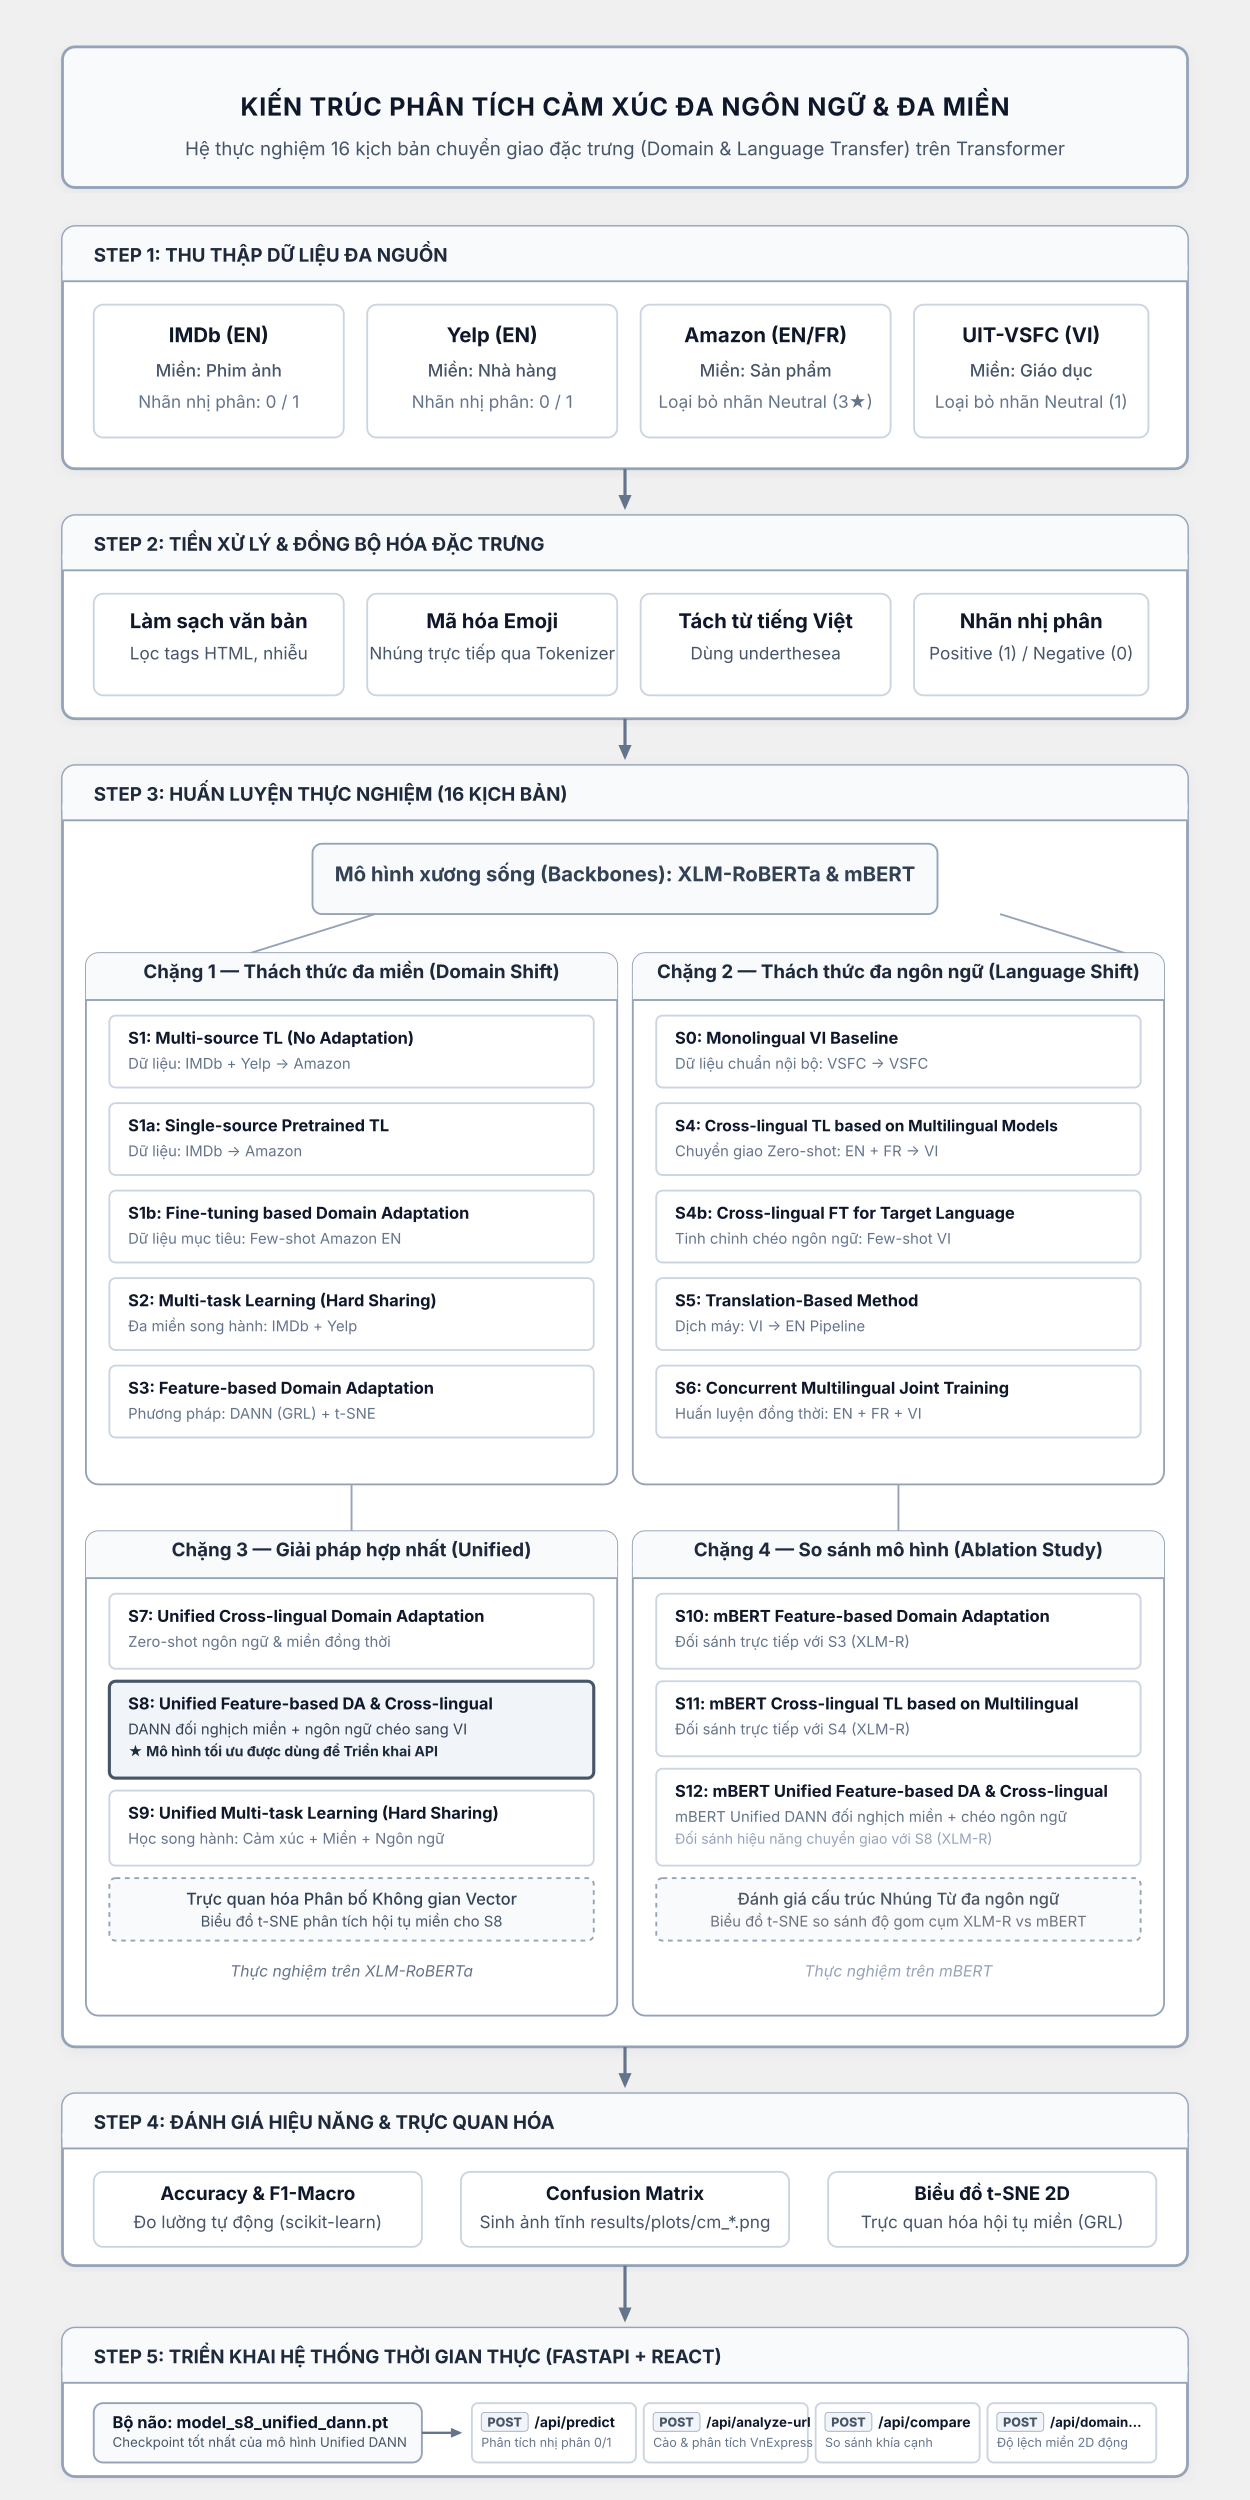
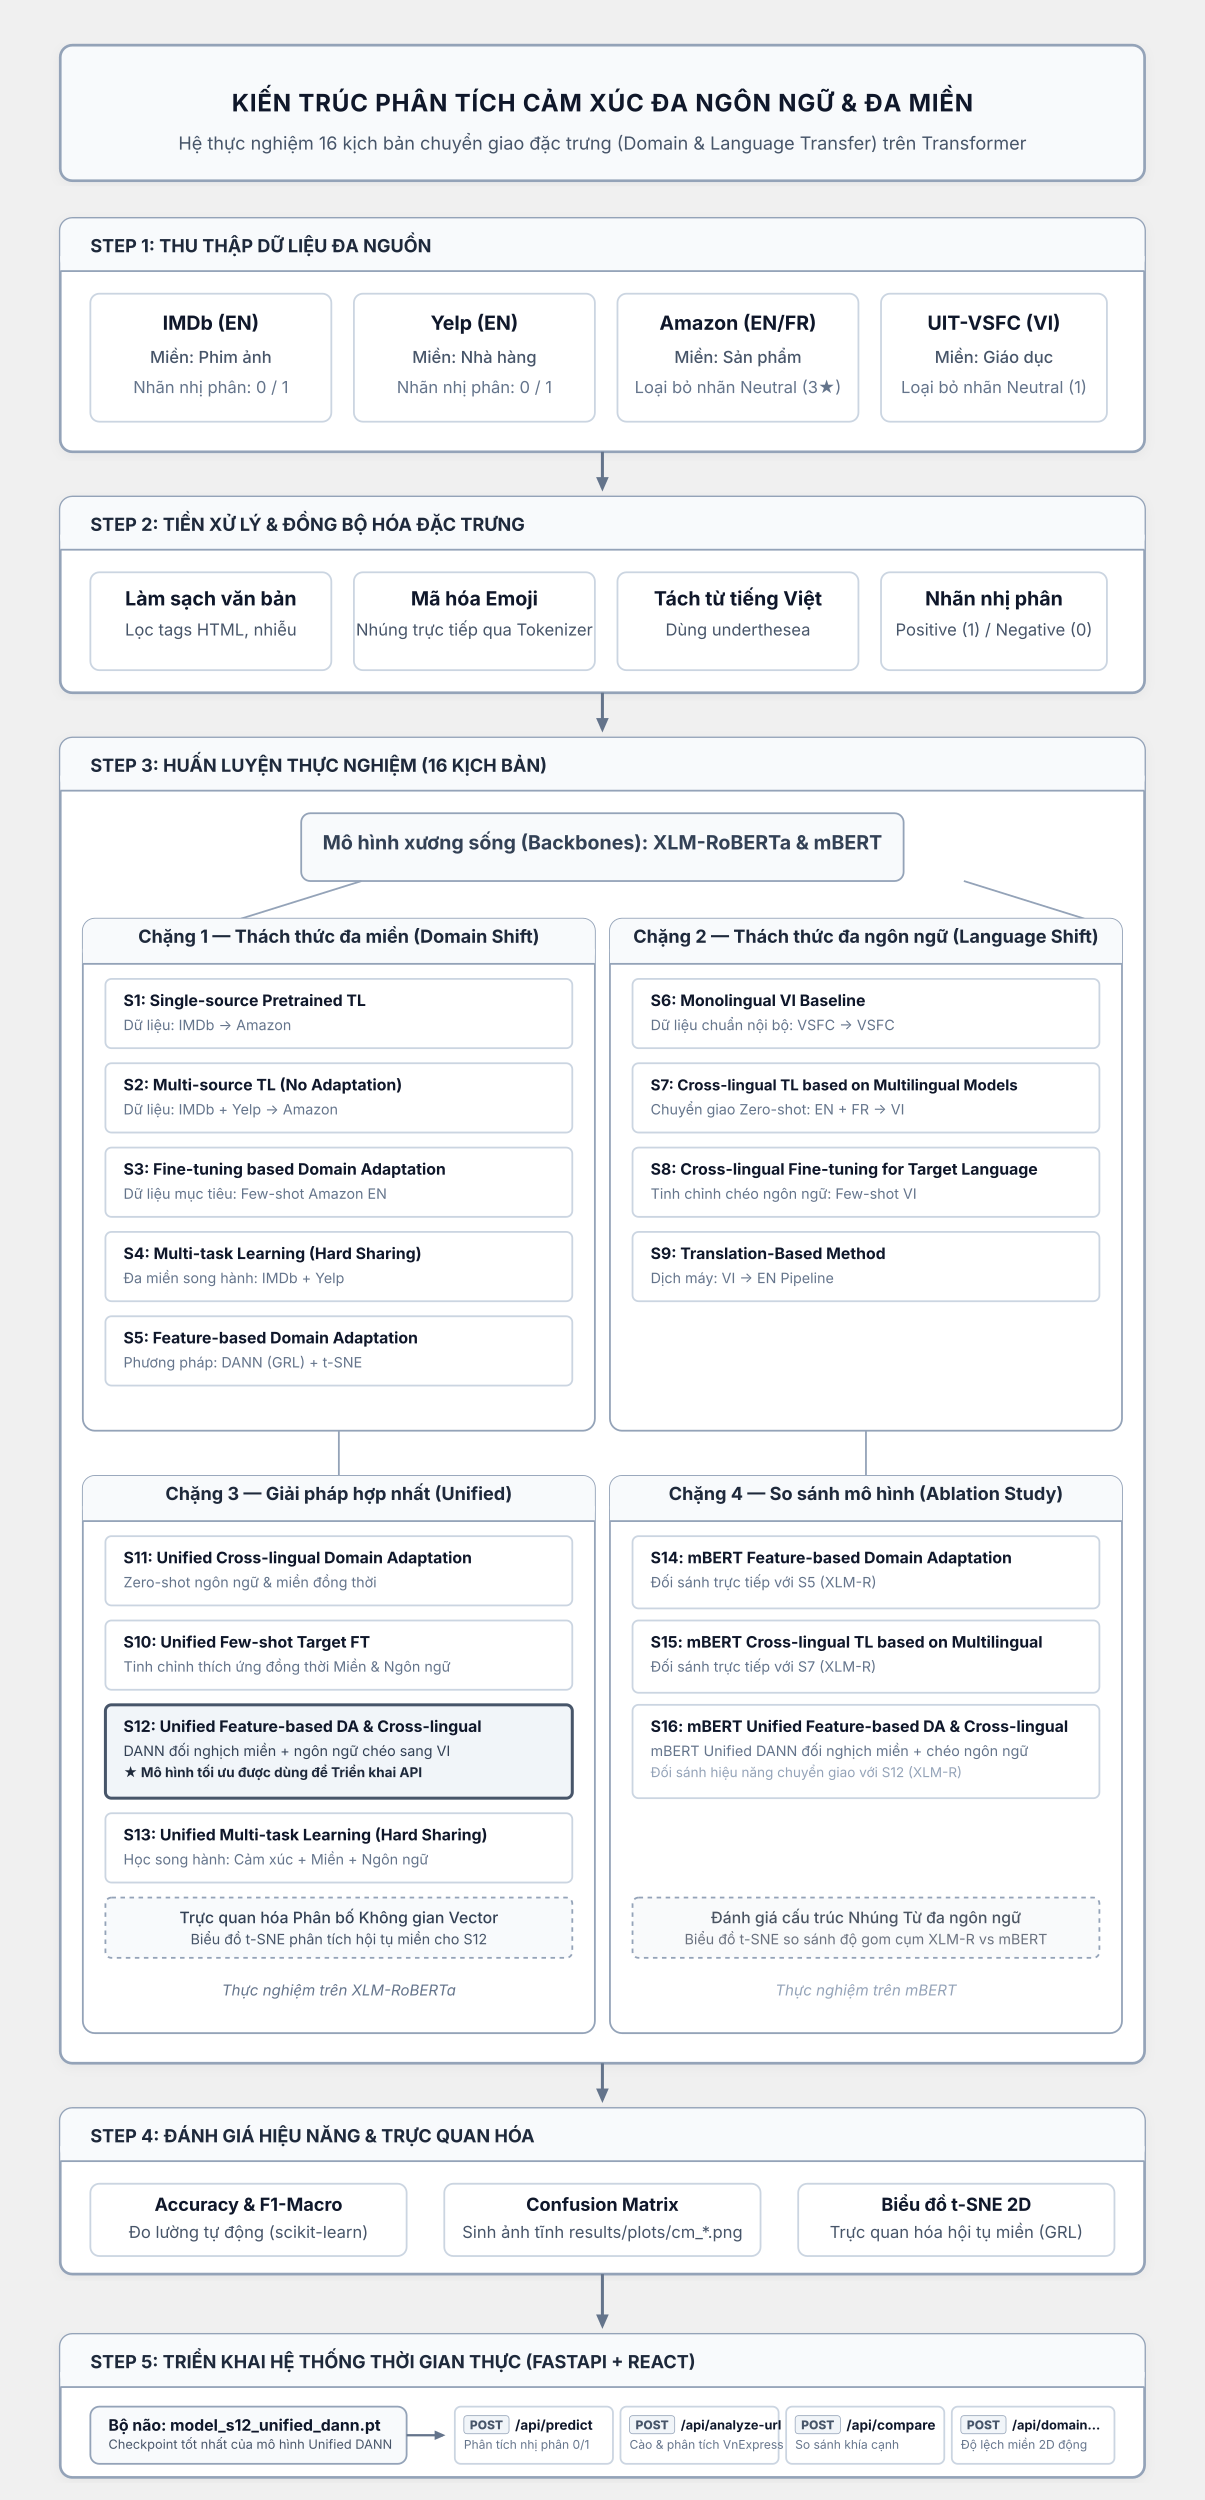
- <svg xmlns="http://www.w3.org/2000/svg" width="100%" height="100%" viewBox="0 0 800 1600" style="background-color: #FFFFFF; font-family: 'Inter', -apple-system, BlinkMacSystemFont, 'Segoe UI', Roboto, sans-serif;">
+ <svg xmlns="http://www.w3.org/2000/svg" width="100%" height="100%" viewBox="0 0 800 1660" style="background-color: #FFFFFF; font-family: 'Inter', -apple-system, BlinkMacSystemFont, 'Segoe UI', Roboto, sans-serif;">
  <defs>
    <filter id="card-shadow" x="-4%" y="-4%" width="108%" height="108%">
      <feDropShadow dx="0" dy="2" stdDeviation="4" flood-color="#000000" flood-opacity="0.04" />
    </filter>
    <marker id="arrowhead" viewBox="0 0 10 10" refX="6" refY="5" markerWidth="6" markerHeight="6" orient="auto-start-reverse">
      <path d="M 0 1.5 L 8 5 L 0 8.5 z" fill="#64748B" />
    </marker>
  </defs>
  <g transform="translate(40, 30)">
    <rect width="720" height="90" rx="8" fill="#F8FAFC" stroke="#94A3B8" stroke-width="1.8" filter="url(#card-shadow)" />
    <text x="360" y="38" text-anchor="middle" dominant-baseline="middle" fill="#0F172A" font-size="16" font-weight="700" letter-spacing="0.5">KIẾN TRÚC PHÂN TÍCH CẢM XÚC ĐA NGÔN NGỮ &amp; ĐA MIỀN</text>
    <text x="360" y="65" text-anchor="middle" dominant-baseline="middle" fill="#475569" font-size="12" font-weight="400">Hệ thực nghiệm 16 kịch bản chuyển giao đặc trưng (Domain &amp; Language Transfer) trên Transformer</text>
  </g>
  <g transform="translate(40, 145)">
    <rect width="720" height="155" rx="8" fill="#FFFFFF" stroke="#94A3B8" stroke-width="1.8" filter="url(#card-shadow)" />
    <rect width="720" height="35" rx="8" fill="#F8FAFC" />
    <rect y="25" width="720" height="10" fill="#F8FAFC" />
    <line x1="0" y1="35" x2="720" y2="35" stroke="#94A3B8" stroke-width="1.2" />
    <text x="20" y="18" dominant-baseline="middle" fill="#1E293B" font-size="12" font-weight="700">STEP 1: THU THẬP DỮ LIỆU ĐA NGUỒN</text>
    <g transform="translate(20, 50)">
      <rect width="160" height="85" rx="6" fill="#FFFFFF" stroke="#CBD5E1" stroke-width="1.2" />
      <text x="80" y="24" text-anchor="middle" fill="#0F172A" font-size="13" font-weight="700">IMDb (EN)</text>
      <text x="80" y="46" text-anchor="middle" fill="#475569" font-size="11" font-weight="500">Miền: Phim ảnh</text>
      <text x="80" y="66" text-anchor="middle" fill="#64748B" font-size="11" font-weight="400">Nhãn nhị phân: 0 / 1</text>
    </g>
    <g transform="translate(195, 50)">
      <rect width="160" height="85" rx="6" fill="#FFFFFF" stroke="#CBD5E1" stroke-width="1.2" />
      <text x="80" y="24" text-anchor="middle" fill="#0F172A" font-size="13" font-weight="700">Yelp (EN)</text>
      <text x="80" y="46" text-anchor="middle" fill="#475569" font-size="11" font-weight="500">Miền: Nhà hàng</text>
      <text x="80" y="66" text-anchor="middle" fill="#64748B" font-size="11" font-weight="400">Nhãn nhị phân: 0 / 1</text>
    </g>
    <g transform="translate(370, 50)">
      <rect width="160" height="85" rx="6" fill="#FFFFFF" stroke="#CBD5E1" stroke-width="1.2" />
      <text x="80" y="24" text-anchor="middle" fill="#0F172A" font-size="13" font-weight="700">Amazon (EN/FR)</text>
      <text x="80" y="46" text-anchor="middle" fill="#475569" font-size="11" font-weight="500">Miền: Sản phẩm</text>
      <text x="80" y="66" text-anchor="middle" fill="#64748B" font-size="11" font-weight="400">Loại bỏ nhãn Neutral (3★)</text>
    </g>
    <g transform="translate(545, 50)">
      <rect width="150" height="85" rx="6" fill="#FFFFFF" stroke="#CBD5E1" stroke-width="1.2" />
      <text x="75" y="24" text-anchor="middle" fill="#0F172A" font-size="13" font-weight="700">UIT-VSFC (VI)</text>
      <text x="75" y="46" text-anchor="middle" fill="#475569" font-size="11" font-weight="500">Miền: Giáo dục</text>
      <text x="75" y="66" text-anchor="middle" fill="#64748B" font-size="11" font-weight="400">Loại bỏ nhãn Neutral (1)</text>
    </g>
  </g>
  <line x1="400" y1="300" x2="400" y2="324" stroke="#64748B" stroke-width="2" marker-end="url(#arrowhead)" />
  <g transform="translate(40, 330)">
    <rect width="720" height="130" rx="8" fill="#FFFFFF" stroke="#94A3B8" stroke-width="1.8" filter="url(#card-shadow)" />
    <rect width="720" height="35" rx="8" fill="#F8FAFC" />
    <rect y="25" width="720" height="10" fill="#F8FAFC" />
    <line x1="0" y1="35" x2="720" y2="35" stroke="#94A3B8" stroke-width="1.2" />
    <text x="20" y="18" dominant-baseline="middle" fill="#1E293B" font-size="12" font-weight="700">STEP 2: TIỀN XỬ LÝ &amp; ĐỒNG BỘ HÓA ĐẶC TRƯNG</text>
    <g transform="translate(20, 50)">
      <rect width="160" height="65" rx="6" fill="#FFFFFF" stroke="#CBD5E1" stroke-width="1.2" />
      <text x="80" y="22" text-anchor="middle" fill="#0F172A" font-size="13" font-weight="700">Làm sạch văn bản</text>
      <text x="80" y="42" text-anchor="middle" fill="#475569" font-size="11" font-weight="400">Lọc tags HTML, nhiễu</text>
    </g>
    <g transform="translate(195, 50)">
      <rect width="160" height="65" rx="6" fill="#FFFFFF" stroke="#CBD5E1" stroke-width="1.2" />
      <text x="80" y="22" text-anchor="middle" fill="#0F172A" font-size="13" font-weight="700">Mã hóa Emoji</text>
      <text x="80" y="42" text-anchor="middle" fill="#475569" font-size="11" font-weight="400">Nhúng trực tiếp qua Tokenizer</text>
    </g>
    <g transform="translate(370, 50)">
      <rect width="160" height="65" rx="6" fill="#FFFFFF" stroke="#CBD5E1" stroke-width="1.2" />
      <text x="80" y="22" text-anchor="middle" fill="#0F172A" font-size="13" font-weight="700">Tách từ tiếng Việt</text>
      <text x="80" y="42" text-anchor="middle" fill="#475569" font-size="11" font-weight="400">Dùng underthesea</text>
    </g>
    <g transform="translate(545, 50)">
      <rect width="150" height="65" rx="6" fill="#FFFFFF" stroke="#CBD5E1" stroke-width="1.2" />
      <text x="75" y="22" text-anchor="middle" fill="#0F172A" font-size="13" font-weight="700">Nhãn nhị phân</text>
      <text x="75" y="42" text-anchor="middle" fill="#475569" font-size="11" font-weight="400">Positive (1) / Negative (0)</text>
    </g>
  </g>
  <line x1="400" y1="460" x2="400" y2="484" stroke="#64748B" stroke-width="2" marker-end="url(#arrowhead)" />
  <g transform="translate(40, 490)">
-     <rect width="720" height="820" rx="8" fill="#FFFFFF" stroke="#94A3B8" stroke-width="1.8" filter="url(#card-shadow)" />
+     <rect width="720" height="880" rx="8" fill="#FFFFFF" stroke="#94A3B8" stroke-width="1.8" filter="url(#card-shadow)" />
    <rect width="720" height="35" rx="8" fill="#F8FAFC" />
    <rect y="25" width="720" height="10" fill="#F8FAFC" />
    <line x1="0" y1="35" x2="720" y2="35" stroke="#94A3B8" stroke-width="1.2" />
    <text x="20" y="18" dominant-baseline="middle" fill="#1E293B" font-size="12" font-weight="700">STEP 3: HUẤN LUYỆN THỰC NGHIỆM (16 KỊCH BẢN)</text>
    <g transform="translate(160, 50)">
      <rect width="400" height="45" rx="6" fill="#F8FAFC" stroke="#94A3B8" stroke-width="1.2" />
      <text x="200" y="24" text-anchor="middle" fill="#334155" font-size="13" font-weight="700">Mô hình xương sống (Backbones): XLM-RoBERTa &amp; mBERT</text>
    </g>
    <path d="M 200 95 L 120 120 M 600 95 L 680 120" stroke="#94A3B8" stroke-width="1.2" />
    <g transform="translate(15, 120)">
      <rect width="340" height="340" rx="8" fill="#FFFFFF" stroke="#94A3B8" stroke-width="1.2" />
      <rect width="340" height="30" rx="8" fill="#F8FAFC" />
      <rect y="20" width="340" height="10" fill="#F8FAFC" />
      <line x1="0" y1="30" x2="340" y2="30" stroke="#94A3B8" stroke-width="1.2" />
      <text x="170" y="16" text-anchor="middle" fill="#1E293B" font-size="12" font-weight="700">Chặng 1 — Thách thức đa miền (Domain Shift)</text>
      <g transform="translate(15, 40)">
        <rect width="310" height="46" rx="4" fill="#FFFFFF" stroke="#CBD5E1" stroke-width="1.2" />
-         <text x="12" y="18" fill="#0F172A" font-size="10.5" font-weight="700">S1: Multi-source TL (No Adaptation)</text>
+         <text x="12" y="18" fill="#0F172A" font-size="10.5" font-weight="700">S1: Single-source Pretrained TL</text>
+         <text x="12" y="34" fill="#64748B" font-size="9.5">Dữ liệu: IMDb → Amazon</text>
+       </g>
+       <g transform="translate(15, 96)">
+         <rect width="310" height="46" rx="4" fill="#FFFFFF" stroke="#CBD5E1" stroke-width="1.2" />
+         <text x="12" y="18" fill="#0F172A" font-size="10.5" font-weight="700">S2: Multi-source TL (No Adaptation)</text>
        <text x="12" y="34" fill="#64748B" font-size="9.5">Dữ liệu: IMDb + Yelp → Amazon</text>
      </g>
-       <g transform="translate(15, 96)">
-         <rect width="310" height="46" rx="4" fill="#FFFFFF" stroke="#CBD5E1" stroke-width="1.2" />
-         <text x="12" y="18" fill="#0F172A" font-size="10.5" font-weight="700">S1a: Single-source Pretrained TL</text>
-         <text x="12" y="34" fill="#64748B" font-size="9.5">Dữ liệu: IMDb → Amazon</text>
-       </g>
-       <g transform="translate(15, 152)">
-         <rect width="310" height="46" rx="4" fill="#FFFFFF" stroke="#CBD5E1" stroke-width="1.2" />
-         <text x="12" y="18" fill="#0F172A" font-size="10.5" font-weight="700">S1b: Fine-tuning based Domain Adaptation</text>
+       <g transform="translate(15, 152)">
+         <rect width="310" height="46" rx="4" fill="#FFFFFF" stroke="#CBD5E1" stroke-width="1.2" />
+         <text x="12" y="18" fill="#0F172A" font-size="10.5" font-weight="700">S3: Fine-tuning based Domain Adaptation</text>
        <text x="12" y="34" fill="#64748B" font-size="9.5">Dữ liệu mục tiêu: Few-shot Amazon EN</text>
      </g>
      <g transform="translate(15, 208)">
        <rect width="310" height="46" rx="4" fill="#FFFFFF" stroke="#CBD5E1" stroke-width="1.2" />
-         <text x="12" y="18" fill="#0F172A" font-size="10.5" font-weight="700">S2: Multi-task Learning (Hard Sharing)</text>
+         <text x="12" y="18" fill="#0F172A" font-size="10.5" font-weight="700">S4: Multi-task Learning (Hard Sharing)</text>
        <text x="12" y="34" fill="#64748B" font-size="9.5">Đa miền song hành: IMDb + Yelp</text>
      </g>
      <g transform="translate(15, 264)">
        <rect width="310" height="46" rx="4" fill="#FFFFFF" stroke="#CBD5E1" stroke-width="1.2" />
-         <text x="12" y="18" fill="#0F172A" font-size="10.5" font-weight="700">S3: Feature-based Domain Adaptation</text>
+         <text x="12" y="18" fill="#0F172A" font-size="10.5" font-weight="700">S5: Feature-based Domain Adaptation</text>
        <text x="12" y="34" fill="#64748B" font-size="9.5">Phương pháp: DANN (GRL) + t-SNE</text>
      </g>
    </g>
    <g transform="translate(365, 120)">
      <rect width="340" height="340" rx="8" fill="#FFFFFF" stroke="#94A3B8" stroke-width="1.2" />
      <rect width="340" height="30" rx="8" fill="#F8FAFC" />
      <rect y="20" width="340" height="10" fill="#F8FAFC" />
      <line x1="0" y1="30" x2="340" y2="30" stroke="#94A3B8" stroke-width="1.2" />
      <text x="170" y="16" text-anchor="middle" fill="#1E293B" font-size="12" font-weight="700">Chặng 2 — Thách thức đa ngôn ngữ (Language Shift)</text>
      <g transform="translate(15, 40)">
        <rect width="310" height="46" rx="4" fill="#FFFFFF" stroke="#CBD5E1" stroke-width="1.2" />
-         <text x="12" y="18" fill="#0F172A" font-size="10.5" font-weight="700">S0: Monolingual VI Baseline</text>
+         <text x="12" y="18" fill="#0F172A" font-size="10.5" font-weight="700">S6: Monolingual VI Baseline</text>
        <text x="12" y="34" fill="#64748B" font-size="9.5">Dữ liệu chuẩn nội bộ: VSFC → VSFC</text>
      </g>
      <g transform="translate(15, 96)">
        <rect width="310" height="46" rx="4" fill="#FFFFFF" stroke="#CBD5E1" stroke-width="1.2" />
-         <text x="12" y="18" fill="#0F172A" font-size="10" font-weight="700">S4: Cross-lingual TL based on Multilingual Models</text>
+         <text x="12" y="18" fill="#0F172A" font-size="10" font-weight="700">S7: Cross-lingual TL based on Multilingual Models</text>
        <text x="12" y="34" fill="#64748B" font-size="9.5">Chuyển giao Zero-shot: EN + FR → VI</text>
      </g>
      <g transform="translate(15, 152)">
        <rect width="310" height="46" rx="4" fill="#FFFFFF" stroke="#CBD5E1" stroke-width="1.2" />
-         <text x="12" y="18" fill="#0F172A" font-size="10.5" font-weight="700">S4b: Cross-lingual FT for Target Language</text>
+         <text x="12" y="18" fill="#0F172A" font-size="10.5" font-weight="700">S8: Cross-lingual Fine-tuning for Target Language</text>
        <text x="12" y="34" fill="#64748B" font-size="9.5">Tinh chỉnh chéo ngôn ngữ: Few-shot VI</text>
      </g>
      <g transform="translate(15, 208)">
        <rect width="310" height="46" rx="4" fill="#FFFFFF" stroke="#CBD5E1" stroke-width="1.2" />
-         <text x="12" y="18" fill="#0F172A" font-size="10.5" font-weight="700">S5: Translation-Based Method</text>
+         <text x="12" y="18" fill="#0F172A" font-size="10.5" font-weight="700">S9: Translation-Based Method</text>
        <text x="12" y="34" fill="#64748B" font-size="9.5">Dịch máy: VI → EN Pipeline</text>
-       </g>
-       <g transform="translate(15, 264)">
-         <rect width="310" height="46" rx="4" fill="#FFFFFF" stroke="#CBD5E1" stroke-width="1.2" />
-         <text x="12" y="18" fill="#0F172A" font-size="10.5" font-weight="700">S6: Concurrent Multilingual Joint Training</text>
-         <text x="12" y="34" fill="#64748B" font-size="9.5">Huấn luyện đồng thời: EN + FR + VI</text>
      </g>
    </g>
    <path d="M 185 460 L 185 490 M 535 460 L 535 490" stroke="#94A3B8" stroke-width="1.2" />
    <g transform="translate(15, 490)">
-       <rect width="340" height="310" rx="8" fill="#FFFFFF" stroke="#94A3B8" stroke-width="1.2" />
+       <rect width="340" height="370" rx="8" fill="#FFFFFF" stroke="#94A3B8" stroke-width="1.2" />
      <rect width="340" height="30" rx="8" fill="#F8FAFC" />
      <rect y="20" width="340" height="10" fill="#F8FAFC" />
      <line x1="0" y1="30" x2="340" y2="30" stroke="#94A3B8" stroke-width="1.2" />
      <text x="170" y="16" text-anchor="middle" fill="#1E293B" font-size="12" font-weight="700">Chặng 3 — Giải pháp hợp nhất (Unified)</text>
      <g transform="translate(15, 40)">
-         <rect width="310" height="48" rx="4" fill="#FFFFFF" stroke="#CBD5E1" stroke-width="1.2" />
-         <text x="12" y="18" fill="#0F172A" font-size="10.5" font-weight="700">S7: Unified Cross-lingual Domain Adaptation</text>
+         <rect width="310" height="46" rx="4" fill="#FFFFFF" stroke="#CBD5E1" stroke-width="1.2" />
+         <text x="12" y="18" fill="#0F172A" font-size="10.5" font-weight="700">S11: Unified Cross-lingual Domain Adaptation</text>
        <text x="12" y="34" fill="#64748B" font-size="9.5">Zero-shot ngôn ngữ &amp; miền đồng thời</text>
      </g>
      <g transform="translate(15, 96)">
+         <rect width="310" height="46" rx="4" fill="#FFFFFF" stroke="#CBD5E1" stroke-width="1.2" />
+         <text x="12" y="18" fill="#0F172A" font-size="10.5" font-weight="700">S10: Unified Few-shot Target FT</text>
+         <text x="12" y="34" fill="#64748B" font-size="9.5">Tinh chỉnh thích ứng đồng thời Miền &amp; Ngôn ngữ</text>
+       </g>
+       <g transform="translate(15, 152)">
        <rect width="310" height="62" rx="4" fill="#F1F5F9" stroke="#475569" stroke-width="2" />
-         <text x="12" y="18" fill="#0F172A" font-size="10.5" font-weight="700">S8: Unified Feature-based DA &amp; Cross-lingual</text>
+         <text x="12" y="18" fill="#0F172A" font-size="10.5" font-weight="700">S12: Unified Feature-based DA &amp; Cross-lingual</text>
        <text x="12" y="34" fill="#334155" font-size="9.5">DANN đối nghịch miền + ngôn ngữ chéo sang VI</text>
        <text x="12" y="48" fill="#1E293B" font-size="9" font-weight="700">★ Mô hình tối ưu được dùng để Triển khai API</text>
      </g>
-       <g transform="translate(15, 166)">
-         <rect width="310" height="48" rx="4" fill="#FFFFFF" stroke="#CBD5E1" stroke-width="1.2" />
-         <text x="12" y="18" fill="#0F172A" font-size="10.5" font-weight="700">S9: Unified Multi-task Learning (Hard Sharing)</text>
+       <g transform="translate(15, 224)">
+         <rect width="310" height="46" rx="4" fill="#FFFFFF" stroke="#CBD5E1" stroke-width="1.2" />
+         <text x="12" y="18" fill="#0F172A" font-size="10.5" font-weight="700">S13: Unified Multi-task Learning (Hard Sharing)</text>
        <text x="12" y="34" fill="#64748B" font-size="9.5">Học song hành: Cảm xúc + Miền + Ngôn ngữ</text>
      </g>
-       <g transform="translate(15, 222)">
+       <g transform="translate(15, 280)">
        <rect width="310" height="40" rx="4" fill="#F8FAFC" stroke="#94A3B8" stroke-dasharray="3,3" stroke-width="1.2" />
        <text x="155" y="17" text-anchor="middle" fill="#334155" font-size="10.5" font-weight="500">Trực quan hóa Phân bố Không gian Vector</text>
-         <text x="155" y="31" text-anchor="middle" fill="#475569" font-size="9.5">Biểu đồ t-SNE phân tích hội tụ miền cho S8</text>
-       </g>
-       <g transform="translate(15, 270)">
+         <text x="155" y="31" text-anchor="middle" fill="#475569" font-size="9.5">Biểu đồ t-SNE phân tích hội tụ miền cho S12</text>
+       </g>
+       <g transform="translate(15, 330)">
        <text x="155" y="15" text-anchor="middle" fill="#64748B" font-size="10" font-style="italic">Thực nghiệm trên XLM-RoBERTa</text>
      </g>
    </g>
    <g transform="translate(365, 490)">
-       <rect width="340" height="310" rx="8" fill="#FFFFFF" stroke="#94A3B8" stroke-width="1.2" />
+       <rect width="340" height="370" rx="8" fill="#FFFFFF" stroke="#94A3B8" stroke-width="1.2" />
      <rect width="340" height="30" rx="8" fill="#F8FAFC" />
      <rect y="20" width="340" height="10" fill="#F8FAFC" />
      <line x1="0" y1="30" x2="340" y2="30" stroke="#94A3B8" stroke-width="1.2" />
      <text x="170" y="16" text-anchor="middle" fill="#1E293B" font-size="12" font-weight="700">Chặng 4 — So sánh mô hình (Ablation Study)</text>
      <g transform="translate(15, 40)">
        <rect width="310" height="48" rx="4" fill="#FFFFFF" stroke="#CBD5E1" stroke-width="1.2" />
-         <text x="12" y="18" fill="#0F172A" font-size="10.5" font-weight="700">S10: mBERT Feature-based Domain Adaptation</text>
-         <text x="12" y="34" fill="#64748B" font-size="9.5">Đối sánh trực tiếp với S3 (XLM-R)</text>
+         <text x="12" y="18" fill="#0F172A" font-size="10.5" font-weight="700">S14: mBERT Feature-based Domain Adaptation</text>
+         <text x="12" y="34" fill="#64748B" font-size="9.5">Đối sánh trực tiếp với S5 (XLM-R)</text>
      </g>
      <g transform="translate(15, 96)">
        <rect width="310" height="48" rx="4" fill="#FFFFFF" stroke="#CBD5E1" stroke-width="1.2" />
-         <text x="12" y="18" fill="#0F172A" font-size="10.5" font-weight="700">S11: mBERT Cross-lingual TL based on Multilingual</text>
-         <text x="12" y="34" fill="#64748B" font-size="9.5">Đối sánh trực tiếp với S4 (XLM-R)</text>
+         <text x="12" y="18" fill="#0F172A" font-size="10.5" font-weight="700">S15: mBERT Cross-lingual TL based on Multilingual</text>
+         <text x="12" y="34" fill="#64748B" font-size="9.5">Đối sánh trực tiếp với S7 (XLM-R)</text>
      </g>
      <g transform="translate(15, 152)">
        <rect width="310" height="62" rx="4" fill="#FFFFFF" stroke="#CBD5E1" stroke-width="1.2" />
-         <text x="12" y="18" fill="#0F172A" font-size="10.5" font-weight="700">S12: mBERT Unified Feature-based DA &amp; Cross-lingual</text>
+         <text x="12" y="18" fill="#0F172A" font-size="10.5" font-weight="700">S16: mBERT Unified Feature-based DA &amp; Cross-lingual</text>
        <text x="12" y="34" fill="#64748B" font-size="9.5">mBERT Unified DANN đối nghịch miền + chéo ngôn ngữ</text>
-         <text x="12" y="48" fill="#94A3B8" font-size="9">Đối sánh hiệu năng chuyển giao với S8 (XLM-R)</text>
-       </g>
-       <g transform="translate(15, 222)">
+         <text x="12" y="48" fill="#94A3B8" font-size="9">Đối sánh hiệu năng chuyển giao với S12 (XLM-R)</text>
+       </g>
+       <g transform="translate(15, 280)">
        <rect width="310" height="40" rx="4" fill="#F9FAFB" stroke="#94A3B8" stroke-dasharray="3,3" stroke-width="1.2" />
        <text x="155" y="17" text-anchor="middle" fill="#4B5563" font-size="10.5" font-weight="500">Đánh giá cấu trúc Nhúng Từ đa ngôn ngữ</text>
        <text x="155" y="31" text-anchor="middle" fill="#6B7280" font-size="9.5">Biểu đồ t-SNE so sánh độ gom cụm XLM-R vs mBERT</text>
      </g>
-       <g transform="translate(15, 270)">
+       <g transform="translate(15, 330)">
        <text x="155" y="15" text-anchor="middle" fill="#94A3B8" font-size="10" font-style="italic">Thực nghiệm trên mBERT</text>
      </g>
    </g>
  </g>
-   <line x1="400" y1="1310" x2="400" y2="1334" stroke="#64748B" stroke-width="2" marker-end="url(#arrowhead)" />
-   <g transform="translate(40, 1340)">
+   <line x1="400" y1="1370" x2="400" y2="1394" stroke="#64748B" stroke-width="2" marker-end="url(#arrowhead)" />
+   <g transform="translate(40, 1400)">
    <rect width="720" height="110" rx="8" fill="#FFFFFF" stroke="#94A3B8" stroke-width="1.8" filter="url(#card-shadow)" />
    <rect width="720" height="35" rx="8" fill="#F8FAFC" />
    <rect y="25" width="720" height="10" fill="#F8FAFC" />
    <line x1="0" y1="35" x2="720" y2="35" stroke="#94A3B8" stroke-width="1.2" />
    <text x="20" y="18" dominant-baseline="middle" fill="#1E293B" font-size="12" font-weight="700">STEP 4: ĐÁNH GIÁ HIỆU NĂNG &amp; TRỰC QUAN HÓA</text>
    <g transform="translate(20, 50)">
      <rect width="210" height="48" rx="6" fill="#FFFFFF" stroke="#CBD5E1" stroke-width="1.2" />
      <text x="105" y="18" text-anchor="middle" fill="#0F172A" font-size="12" font-weight="700">Accuracy &amp; F1-Macro</text>
      <text x="105" y="36" text-anchor="middle" fill="#475569" font-size="11" font-weight="400">Đo lường tự động (scikit-learn)</text>
    </g>
    <g transform="translate(255, 50)">
      <rect width="210" height="48" rx="6" fill="#FFFFFF" stroke="#CBD5E1" stroke-width="1.2" />
      <text x="105" y="18" text-anchor="middle" fill="#0F172A" font-size="12" font-weight="700">Confusion Matrix</text>
      <text x="105" y="36" text-anchor="middle" fill="#475569" font-size="11" font-weight="400">Sinh ảnh tĩnh results/plots/cm_*.png</text>
    </g>
    <g transform="translate(490, 50)">
      <rect width="210" height="48" rx="6" fill="#FFFFFF" stroke="#CBD5E1" stroke-width="1.2" />
      <text x="105" y="18" text-anchor="middle" fill="#0F172A" font-size="12" font-weight="700">Biểu đồ t-SNE 2D</text>
      <text x="105" y="36" text-anchor="middle" fill="#475569" font-size="11" font-weight="400">Trực quan hóa hội tụ miền (GRL)</text>
    </g>
  </g>
-   <line x1="400" y1="1450" x2="400" y2="1484" stroke="#64748B" stroke-width="2" marker-end="url(#arrowhead)" />
-   <g transform="translate(40, 1490)">
+   <line x1="400" y1="1510" x2="400" y2="1544" stroke="#64748B" stroke-width="2" marker-end="url(#arrowhead)" />
+   <g transform="translate(40, 1550)">
    <rect width="720" height="95" rx="8" fill="#FFFFFF" stroke="#94A3B8" stroke-width="1.8" filter="url(#card-shadow)" />
    <rect width="720" height="35" rx="8" fill="#F8FAFC" />
    <rect y="25" width="720" height="10" fill="#F8FAFC" />
    <line x1="0" y1="35" x2="720" y2="35" stroke="#94A3B8" stroke-width="1.2" />
    <text x="20" y="18" dominant-baseline="middle" fill="#1E293B" font-size="12" font-weight="700">STEP 5: TRIỂN KHAI HỆ THỐNG THỜI GIAN THỰC (FASTAPI + REACT)</text>
    <g transform="translate(20, 48)">
      <rect width="210" height="38" rx="6" fill="#F8FAFC" stroke="#94A3B8" stroke-width="1.2" />
-       <text x="12" y="16" fill="#0F172A" font-size="10.5" font-weight="700">Bộ não: model_s8_unified_dann.pt</text>
+       <text x="12" y="16" fill="#0F172A" font-size="10.5" font-weight="700">Bộ não: model_s12_unified_dann.pt</text>
      <text x="12" y="28" fill="#475569" font-size="8.5">Checkpoint tốt nhất của mô hình Unified DANN</text>
    </g>
    <path d="M 230 67 L 245 67 L 245 67 L 254 67" stroke="#64748B" stroke-width="1.5" marker-end="url(#arrowhead)" />
    <g transform="translate(262, 48)">
      <rect width="105" height="38" rx="4" fill="#FFFFFF" stroke="#CBD5E1" stroke-width="1.2" />
      <rect x="6" y="6" width="30" height="12" rx="2" fill="#F1F5F9" stroke="#94A3B8" stroke-width="0.5" />
      <text x="21" y="12" text-anchor="middle" dominant-baseline="middle" fill="#475569" font-size="8" font-weight="800">POST</text>
      <text x="40" y="12" dominant-baseline="middle" fill="#0F172A" font-size="9" font-weight="700">/api/predict</text>
      <text x="6" y="28" fill="#64748B" font-size="8">Phân tích nhị phân 0/1</text>
    </g>
    <g transform="translate(372, 48)">
      <rect width="105" height="38" rx="4" fill="#FFFFFF" stroke="#CBD5E1" stroke-width="1.2" />
      <rect x="6" y="6" width="30" height="12" rx="2" fill="#F1F5F9" stroke="#94A3B8" stroke-width="0.5" />
      <text x="21" y="12" text-anchor="middle" dominant-baseline="middle" fill="#475569" font-size="8" font-weight="800">POST</text>
      <text x="40" y="12" dominant-baseline="middle" fill="#0F172A" font-size="8.5" font-weight="700">/api/analyze-url</text>
      <text x="6" y="28" fill="#64748B" font-size="8">Cào &amp; phân tích VnExpress</text>
    </g>
    <g transform="translate(482, 48)">
      <rect width="105" height="38" rx="4" fill="#FFFFFF" stroke="#CBD5E1" stroke-width="1.2" />
      <rect x="6" y="6" width="30" height="12" rx="2" fill="#F1F5F9" stroke="#94A3B8" stroke-width="0.5" />
      <text x="21" y="12" text-anchor="middle" dominant-baseline="middle" fill="#475569" font-size="8" font-weight="800">POST</text>
      <text x="40" y="12" dominant-baseline="middle" fill="#0F172A" font-size="9" font-weight="700">/api/compare</text>
      <text x="6" y="28" fill="#64748B" font-size="8">So sánh khía cạnh</text>
    </g>
    <g transform="translate(592, 48)">
      <rect width="108" height="38" rx="4" fill="#FFFFFF" stroke="#CBD5E1" stroke-width="1.2" />
      <rect x="6" y="6" width="30" height="12" rx="2" fill="#F1F5F9" stroke="#94A3B8" stroke-width="0.5" />
      <text x="21" y="12" text-anchor="middle" dominant-baseline="middle" fill="#475569" font-size="8" font-weight="800">POST</text>
      <text x="40" y="12" dominant-baseline="middle" fill="#0F172A" font-size="8.5" font-weight="700">/api/domain...</text>
      <text x="6" y="28" fill="#64748B" font-size="8">Độ lệch miền 2D động</text>
    </g>
  </g>
</svg>
